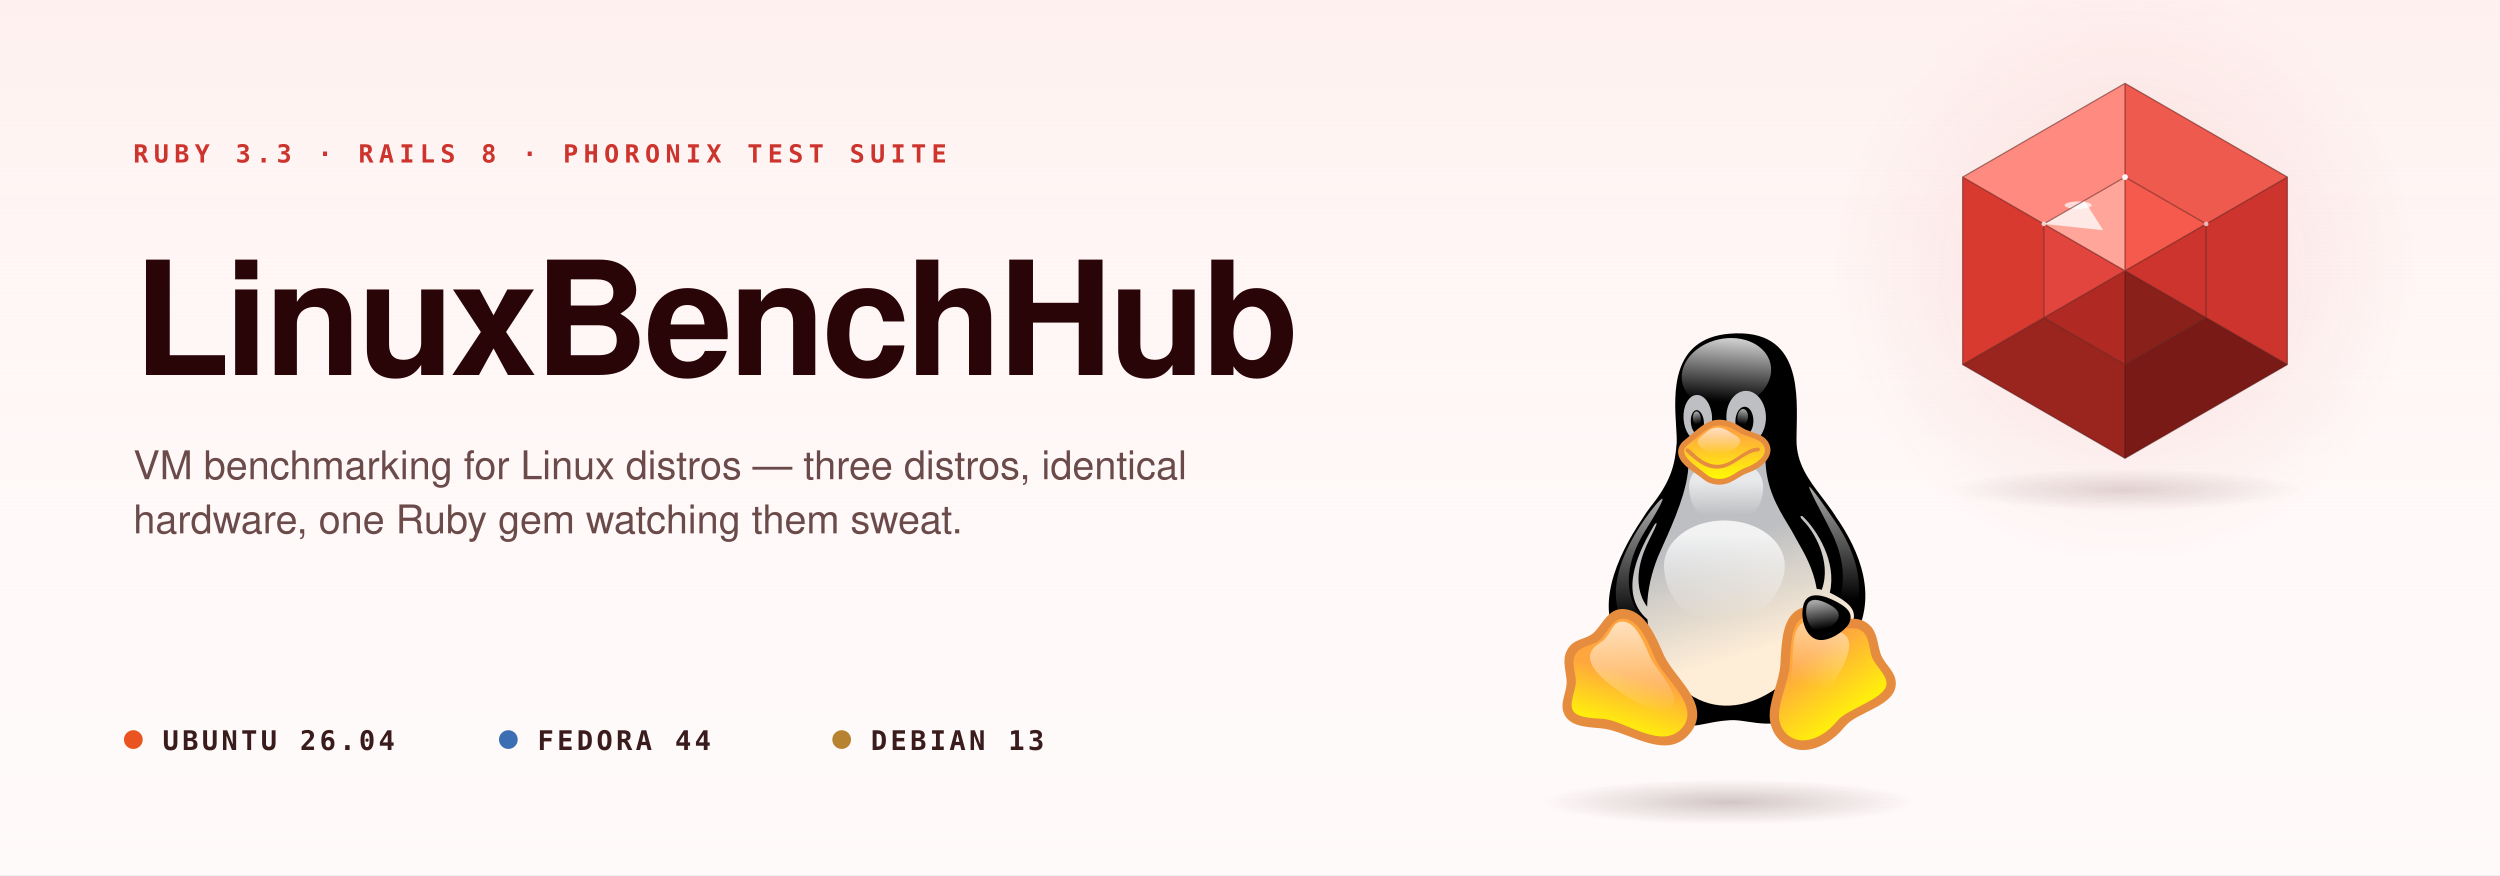
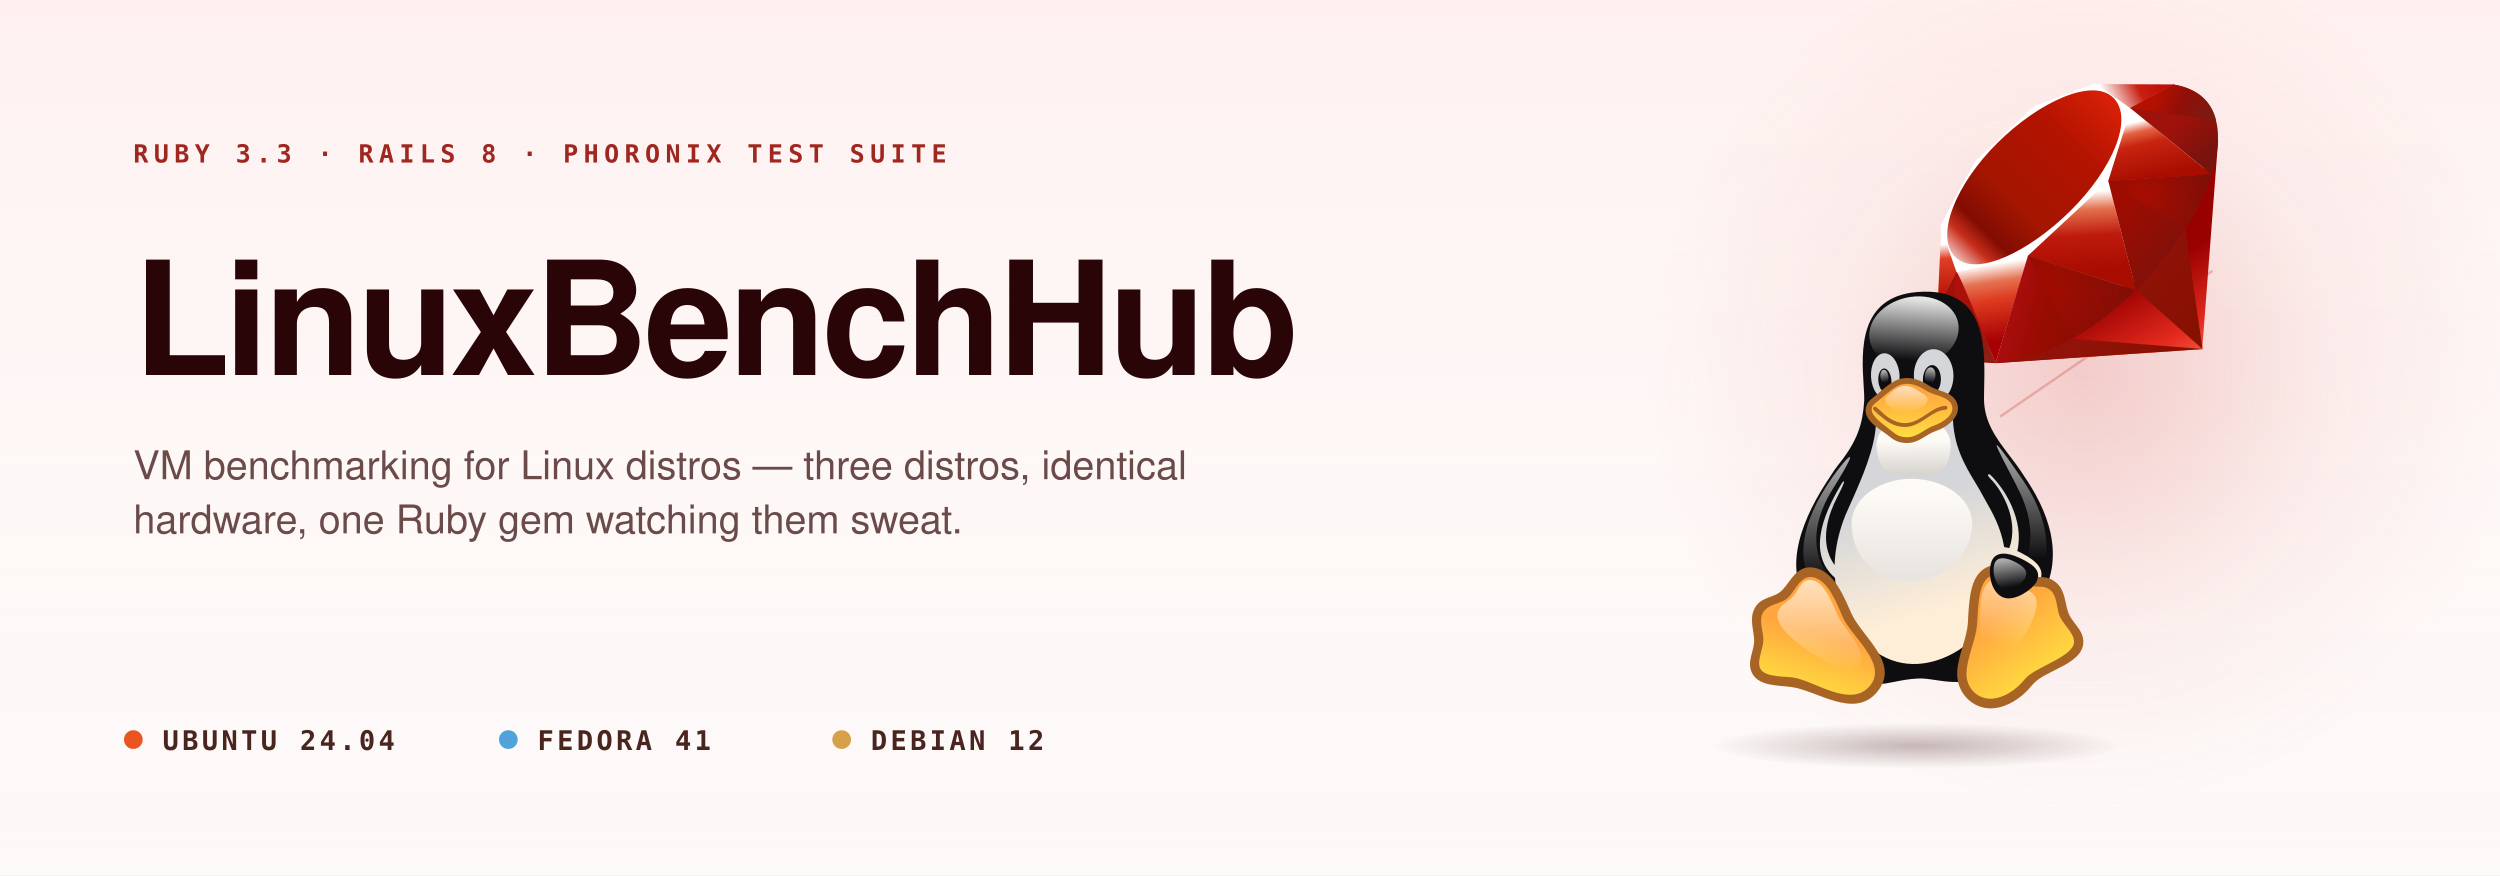
<svg xmlns="http://www.w3.org/2000/svg" width="1200" height="420" viewBox="0 0 1200 420">
  <defs>
    <radialGradient id="gem-glow-light" cx="50%" cy="50%" r="50%">
-       <stop offset="0%" stop-color="#cc342d" stop-opacity="0.2" />
+       <stop offset="0%" stop-color="#cc342d" stop-opacity="0.22" />
      <stop offset="60%" stop-color="#cc342d" stop-opacity="0.05" />
      <stop offset="100%" stop-color="#cc342d" stop-opacity="0" />
    </radialGradient>
    <linearGradient id="bg-warm-light" x1="50%" y1="0%" x2="50%" y2="100%">
      <stop offset="0%" stop-color="#fef0ee" stop-opacity="0.9" />
      <stop offset="100%" stop-color="#fffafa" stop-opacity="0" />
    </linearGradient>
    <radialGradient id="tux-ground-light" cx="50%" cy="50%" r="50%">
-       <stop offset="0%" stop-color="#3a1010" stop-opacity="0.22" />
+       <stop offset="0%" stop-color="#3a1010" stop-opacity="0.28" />
      <stop offset="100%" stop-color="#3a1010" stop-opacity="0" />
    </radialGradient>
-     <radialGradient id="gem-shadow-light" cx="50%" cy="50%" r="50%">
-       <stop offset="0%" stop-color="#3a1010" stop-opacity="0.15" />
-       <stop offset="100%" stop-color="#3a1010" stop-opacity="0" />
-     </radialGradient>
+     <linearGradient id="scan-line-light" x1="0%" y1="0%" x2="100%" y2="100%">
+       <stop offset="0%" stop-color="#cc342d" stop-opacity="0" />
+       <stop offset="50%" stop-color="#cc342d" stop-opacity="0.4" />
+       <stop offset="100%" stop-color="#cc342d" stop-opacity="0" />
+     </linearGradient>
    <linearGradient id="paint0_linear_87_7435" x1="16.058" y1="6.306" x2="15.836" y2="9.306" gradientUnits="userSpaceOnUse">
-       <stop stop-color="white" stop-opacity="0.8" />
+       <stop stop-color="white" stop-opacity="0.9" />
      <stop offset="1" stop-color="white" stop-opacity="0" />
    </linearGradient>
    <linearGradient id="paint1_linear_87_7435" x1="12.897" y1="22.672" x2="11.251" y2="17.272" gradientUnits="userSpaceOnUse">
      <stop stop-color="#FFEED7" />
-       <stop offset="1" stop-color="#BDBFC2" />
+       <stop offset="1" stop-color="#D4D6D9" />
    </linearGradient>
    <linearGradient id="paint2_linear_87_7435" x1="12.897" y1="22.672" x2="11.251" y2="17.272" gradientUnits="userSpaceOnUse">
      <stop stop-color="#FFEED7" />
-       <stop offset="1" stop-color="#BDBFC2" />
+       <stop offset="1" stop-color="#D4D6D9" />
    </linearGradient>
    <linearGradient id="paint3_linear_87_7435" x1="16.668" y1="9.655" x2="16.575" y2="10.354" gradientUnits="userSpaceOnUse">
-       <stop stop-color="white" stop-opacity="0.65" />
+       <stop stop-color="white" stop-opacity="0.7" />
      <stop offset="1" stop-color="white" stop-opacity="0" />
    </linearGradient>
    <linearGradient id="paint4_linear_87_7435" x1="14.434" y1="9.783" x2="14.534" y2="10.348" gradientUnits="userSpaceOnUse">
-       <stop stop-color="white" stop-opacity="0.65" />
+       <stop stop-color="white" stop-opacity="0.7" />
      <stop offset="1" stop-color="white" stop-opacity="0" />
    </linearGradient>
    <linearGradient id="paint5_linear_87_7435" x1="15.761" y1="15.631" x2="15.778" y2="19.627" gradientUnits="userSpaceOnUse">
-       <stop stop-color="white" stop-opacity="0.8" />
-       <stop offset="1" stop-color="white" stop-opacity="0" />
+       <stop stop-color="#fefaf6" />
+       <stop offset="1" stop-color="#e8e4e0" />
    </linearGradient>
    <linearGradient id="paint6_linear_87_7435" x1="15.85" y1="13.125" x2="15.869" y2="14.714" gradientUnits="userSpaceOnUse">
-       <stop stop-color="white" stop-opacity="0.65" />
-       <stop offset="1" stop-color="white" stop-opacity="0" />
+       <stop stop-color="#fefaf6" />
+       <stop offset="1" stop-color="#d8d4d0" />
    </linearGradient>
    <linearGradient id="paint7_linear_87_7435" x1="11.72" y1="14.105" x2="11.72" y2="19.937" gradientUnits="userSpaceOnUse">
      <stop stop-color="white" stop-opacity="0.65" />
      <stop offset="1" stop-color="white" stop-opacity="0" />
    </linearGradient>
    <linearGradient id="paint8_linear_87_7435" x1="21.033" y1="13.536" x2="21.031" y2="18.805" gradientUnits="userSpaceOnUse">
      <stop stop-color="white" stop-opacity="0.65" />
      <stop offset="1" stop-color="white" stop-opacity="0" />
    </linearGradient>
    <linearGradient id="paint9_linear_87_7435" x1="11.429" y1="22.437" x2="10.535" y2="25.421" gradientUnits="userSpaceOnUse">
      <stop stop-color="#FFA63F" />
-       <stop offset="1" stop-color="#FFFF00" />
+       <stop offset="1" stop-color="#FFE040" />
    </linearGradient>
    <linearGradient id="paint10_linear_87_7435" x1="19.882" y1="21.53" x2="22.266" y2="24.78" gradientUnits="userSpaceOnUse">
      <stop stop-color="#FFA63F" />
-       <stop offset="1" stop-color="#FFFF00" />
+       <stop offset="1" stop-color="#FFE040" />
    </linearGradient>
    <linearGradient id="paint11_linear_87_7435" x1="20.52" y1="18.933" x2="19.686" y2="22.86" gradientUnits="userSpaceOnUse">
      <stop stop-color="white" stop-opacity="0.65" />
      <stop offset="1" stop-color="white" stop-opacity="0" />
    </linearGradient>
    <linearGradient id="paint12_linear_87_7435" x1="11.246" y1="19.904" x2="11.412" y2="24.324" gradientUnits="userSpaceOnUse">
      <stop stop-color="white" stop-opacity="0.65" />
      <stop offset="1" stop-color="white" stop-opacity="0" />
    </linearGradient>
    <linearGradient id="paint13_linear_87_7435" x1="20.375" y1="18.862" x2="20.569" y2="20.182" gradientUnits="userSpaceOnUse">
      <stop stop-color="white" stop-opacity="0.65" />
      <stop offset="1" stop-color="white" stop-opacity="0" />
    </linearGradient>
    <linearGradient id="paint14_linear_87_7435" x1="15.764" y1="10.784" x2="15.78" y2="13.11" gradientUnits="userSpaceOnUse">
      <stop stop-color="#FFA63F" />
-       <stop offset="1" stop-color="#FFFF00" />
+       <stop offset="1" stop-color="#FFE040" />
    </linearGradient>
    <linearGradient id="paint15_linear_87_7435" x1="15.511" y1="10.564" x2="15.506" y2="11.794" gradientUnits="userSpaceOnUse">
      <stop stop-color="white" stop-opacity="0.65" />
      <stop offset="1" stop-color="white" stop-opacity="0" />
    </linearGradient>
+     <linearGradient id="ruby_lg1" gradientUnits="userSpaceOnUse" x1="174.074" y1="215.549" x2="132.276" y2="141.753">
+       <stop offset="0" stop-color="#FB7655" />
+       <stop offset="0.41" stop-color="#E42B1E" />
+       <stop offset="0.99" stop-color="#990000" />
+     </linearGradient>
+     <linearGradient id="ruby_lg2" gradientUnits="userSpaceOnUse" x1="194.895" y1="153.558" x2="141.028" y2="117.409">
+       <stop offset="0" stop-color="#871101" />
+       <stop offset="1" stop-color="#911209" />
+     </linearGradient>
+     <linearGradient id="ruby_lg3" gradientUnits="userSpaceOnUse" x1="151.795" y1="217.785" x2="97.93" y2="181.638">
+       <stop offset="0" stop-color="#871101" />
+       <stop offset="1" stop-color="#911209" />
+     </linearGradient>
+     <linearGradient id="ruby_lg4" gradientUnits="userSpaceOnUse" x1="38.696" y1="127.391" x2="47.047" y2="181.661">
+       <stop offset="0" stop-color="#FFFFFF" />
+       <stop offset="0.23" stop-color="#E57252" />
+       <stop offset="0.46" stop-color="#DE3B20" />
+       <stop offset="1" stop-color="#A60003" />
+     </linearGradient>
+     <linearGradient id="ruby_lg5" gradientUnits="userSpaceOnUse" x1="96.133" y1="76.715" x2="99.21" y2="132.102">
+       <stop offset="0" stop-color="#FFFFFF" />
+       <stop offset="0.23" stop-color="#E4714E" />
+       <stop offset="0.56" stop-color="#BE1A0D" />
+       <stop offset="1" stop-color="#A80D00" />
+     </linearGradient>
+     <linearGradient id="ruby_lg6" gradientUnits="userSpaceOnUse" x1="147.103" y1="25.521" x2="156.314" y2="65.216">
+       <stop offset="0" stop-color="#FFFFFF" />
+       <stop offset="0.18" stop-color="#E46342" />
+       <stop offset="0.4" stop-color="#C82410" />
+       <stop offset="1" stop-color="#A80D00" />
+     </linearGradient>
+     <linearGradient id="ruby_lg7" gradientUnits="userSpaceOnUse" x1="118.976" y1="11.541" x2="158.669" y2="-8.305">
+       <stop offset="0" stop-color="#FFFFFF" />
+       <stop offset="0.54" stop-color="#C81F11" />
+       <stop offset="1" stop-color="#BF0905" />
+     </linearGradient>
+     <linearGradient id="ruby_lg8" gradientUnits="userSpaceOnUse" x1="3.903" y1="113.555" x2="7.17" y2="146.263">
+       <stop offset="0" stop-color="#FFFFFF" />
+       <stop offset="0.31" stop-color="#DE4024" />
+       <stop offset="1" stop-color="#BF190B" />
+     </linearGradient>
+     <linearGradient id="ruby_lg9" gradientUnits="userSpaceOnUse" x1="-18.556" y1="155.105" x2="135.015" y2="-2.809">
+       <stop offset="0" stop-color="#BD0012" />
+       <stop offset="0.07" stop-color="#FFFFFF" />
+       <stop offset="0.17" stop-color="#FFFFFF" />
+       <stop offset="0.27" stop-color="#C82F1C" />
+       <stop offset="0.33" stop-color="#820C01" />
+       <stop offset="0.46" stop-color="#A31601" />
+       <stop offset="0.72" stop-color="#B31301" />
+       <stop offset="1" stop-color="#E82609" />
+     </linearGradient>
+     <linearGradient id="ruby_lg10" gradientUnits="userSpaceOnUse" x1="99.075" y1="171.033" x2="52.818" y2="159.617">
+       <stop offset="0" stop-color="#8C0C01" />
+       <stop offset="0.54" stop-color="#990C00" />
+       <stop offset="1" stop-color="#A80D0E" />
+     </linearGradient>
+     <linearGradient id="ruby_lg11" gradientUnits="userSpaceOnUse" x1="178.526" y1="115.515" x2="137.433" y2="78.684">
+       <stop offset="0" stop-color="#7E110B" />
+       <stop offset="1" stop-color="#9E0C00" />
+     </linearGradient>
+     <linearGradient id="ruby_lg12" gradientUnits="userSpaceOnUse" x1="193.624" y1="47.937" x2="173.154" y2="26.054">
+       <stop offset="0" stop-color="#79130D" />
+       <stop offset="1" stop-color="#9E120B" />
+     </linearGradient>
+     <radialGradient id="ruby_rg1" cx="143.832" cy="79.388" r="50.358" gradientUnits="userSpaceOnUse">
+       <stop offset="0" stop-color="#A80D00" />
+       <stop offset="1" stop-color="#7E0E08" />
+     </radialGradient>
+     <radialGradient id="ruby_rg2" cx="74.092" cy="145.751" r="66.944" gradientUnits="userSpaceOnUse">
+       <stop offset="0" stop-color="#A30C00" />
+       <stop offset="1" stop-color="#800E08" />
+     </radialGradient>
+     <linearGradient id="ruby_lg13" gradientUnits="userSpaceOnUse" x1="26.67" y1="197.336" x2="9.989" y2="140.742">
+       <stop offset="0" stop-color="#8B2114" />
+       <stop offset="0.43" stop-color="#9E100A" />
+       <stop offset="1" stop-color="#B3100C" />
+     </linearGradient>
+     <linearGradient id="ruby_lg14" gradientUnits="userSpaceOnUse" x1="154.641" y1="9.798" x2="192.039" y2="26.306">
+       <stop offset="0" stop-color="#B31000" />
+       <stop offset="0.44" stop-color="#910F08" />
+       <stop offset="1" stop-color="#791C12" />
+     </linearGradient>
  </defs>
-   <rect width="1200" height="420" fill="#fffafa" />
+   <rect width="1200" height="420" fill="#fdf9f8" />
  <rect width="1200" height="420" fill="url(#bg-warm-light)" />
  <g font-family="Helvetica Neue, Helvetica, Arial, sans-serif">
-     <text x="64" y="78" font-family="ui-monospace, SF Mono, Menlo, Consolas, monospace" font-size="12" letter-spacing="2.6" fill="#cc342d" font-weight="700">RUBY 3.3 · RAILS 8 · PHORONIX TEST SUITE</text>
+     <text x="64" y="78" font-family="ui-monospace, SF Mono, Menlo, Consolas, monospace" font-size="12" letter-spacing="2.6" fill="#a02620" font-weight="700">RUBY 3.3 · RAILS 8 · PHORONIX TEST SUITE</text>
    <text x="64" y="180" font-size="76" font-weight="800" fill="#2a0508" letter-spacing="-0.024em">LinuxBenchHub</text>
    <text x="64" y="230" font-size="19" fill="#6b4a4a">VM benchmarking for Linux distros — three distros, identical</text>
    <text x="64" y="256" font-size="19" fill="#6b4a4a">hardware, one Ruby gem watching them sweat.</text>
    <g transform="translate(64, 360)" font-family="ui-monospace, SF Mono, Menlo, Consolas, monospace">
      <g>
        <circle cx="0" cy="-5" r="4.5" fill="#e95420" />
-         <text x="14" y="0" font-size="13" letter-spacing="1.6" fill="#3a1c1c" font-weight="600">UBUNTU 26.04</text>
+         <text x="14" y="0" font-size="13" letter-spacing="1.6" fill="#4a2520" font-weight="600">UBUNTU 24.04</text>
      </g>
      <g transform="translate(180, 0)">
-         <circle cx="0" cy="-5" r="4.5" fill="#3c6eb4" />
-         <text x="14" y="0" font-size="13" letter-spacing="1.6" fill="#3a1c1c" font-weight="600">FEDORA 44</text>
+         <circle cx="0" cy="-5" r="4.5" fill="#51a2da" />
+         <text x="14" y="0" font-size="13" letter-spacing="1.6" fill="#4a2520" font-weight="600">FEDORA 41</text>
      </g>
      <g transform="translate(340, 0)">
-         <circle cx="0" cy="-5" r="4.5" fill="#b88330" />
-         <text x="14" y="0" font-size="13" letter-spacing="1.6" fill="#3a1c1c" font-weight="600">DEBIAN 13</text>
+         <circle cx="0" cy="-5" r="4.5" fill="#d8a04a" />
+         <text x="14" y="0" font-size="13" letter-spacing="1.6" fill="#4a2520" font-weight="600">DEBIAN 12</text>
      </g>
    </g>
  </g>
-   <g transform="translate(1020, 130)">
-     <ellipse cx="0" cy="105" rx="85" ry="10" fill="url(#gem-shadow-light)" />
-     <circle cx="0" cy="0" r="140" fill="url(#gem-glow-light)" />
-     <polygon points="-77.94,-45 0,-90 0,-45 -38.97,-22.5" fill="#ff8a80" />
-     <polygon points="0,-90 77.94,-45 38.97,-22.5 0,-45" fill="#ee5a4d" />
-     <polygon points="77.94,-45 77.94,45 38.97,22.5 38.97,-22.5" fill="#cc342d" />
-     <polygon points="77.94,45 0,90 0,45 38.97,22.5" fill="#7a1a16" />
-     <polygon points="0,90 -77.94,45 -38.97,22.5 0,45" fill="#9a241e" />
-     <polygon points="-77.94,45 -77.94,-45 -38.97,-22.5 -38.97,22.5" fill="#d83a30" />
-     <polygon points="-38.97,-22.5 0,-45 0,0" fill="#ffa599" />
-     <polygon points="0,-45 38.97,-22.5 0,0" fill="#f55a4d" />
-     <polygon points="38.97,-22.5 38.97,22.5 0,0" fill="#cc342d" />
-     <polygon points="38.97,22.5 0,45 0,0" fill="#8a201a" />
-     <polygon points="0,45 -38.97,22.5 0,0" fill="#b02a23" />
-     <polygon points="-38.97,22.5 -38.97,-22.5 0,0" fill="#e2453d" />
-     <polygon points="-38.97,-22.5 -19.5,-33.75 -10.5,-19.5" fill="#fff5f3" opacity="0.85" />
-     <ellipse cx="-22.5" cy="-31.5" rx="6.5" ry="1.8" fill="#ffffff" opacity="0.7" />
-     <g fill="none" stroke="#4a0d0a" stroke-width="0.6" opacity="0.5">
-       <polygon points="0,-45 38.97,-22.5 38.97,22.5 0,45 -38.97,22.5 -38.97,-22.5" />
-       <polygon points="0,-90 77.94,-45 77.94,45 0,90 -77.94,45 -77.94,-45" />
-       <line x1="0" y1="-45" x2="0" y2="-90" />
-       <line x1="38.97" y1="-22.5" x2="77.94" y2="-45" />
-       <line x1="38.97" y1="22.5" x2="77.94" y2="45" />
-       <line x1="0" y1="45" x2="0" y2="90" />
-       <line x1="-38.97" y1="22.5" x2="-77.94" y2="45" />
-       <line x1="-38.97" y1="-22.5" x2="-77.94" y2="-45" />
-       <line x1="0" y1="0" x2="0" y2="-45" />
-       <line x1="0" y1="0" x2="38.97" y2="-22.5" />
-       <line x1="0" y1="0" x2="38.97" y2="22.5" />
-       <line x1="0" y1="0" x2="0" y2="45" />
-       <line x1="0" y1="0" x2="-38.97" y2="22.5" />
-       <line x1="0" y1="0" x2="-38.97" y2="-22.5" />
-     </g>
-     <circle cx="0" cy="-45" r="1.4" fill="#ffffff" opacity="0.95" />
-     <circle cx="38.97" cy="-22.5" r="1.1" fill="#ffffff" opacity="0.65" />
-     <circle cx="-38.97" cy="-22.5" r="1.1" fill="#ffffff" opacity="0.75" />
+   <circle cx="1000" cy="180" r="210" fill="url(#gem-glow-light)" />
+   <line x1="1062" y1="130" x2="960" y2="200" stroke="url(#scan-line-light)" stroke-width="1.2" opacity="0.7" />
+   <g transform="translate(930, 40) scale(0.68)">
+     <polygon style="fill:url(#ruby_lg1);fill-rule:evenodd" clip-rule="evenodd" points="153.5,130.41 40.38,197.58 186.849,187.641 198.13,39.95" />
+     <polygon style="fill:url(#ruby_lg2);fill-rule:evenodd" clip-rule="evenodd" points="187.089,187.54 174.5,100.65 140.209,145.93" />
+     <polygon style="fill:url(#ruby_lg3);fill-rule:evenodd" clip-rule="evenodd" points="187.259,187.54 95.03,180.3 40.87,197.391" />
+     <polygon style="fill:url(#ruby_lg4);fill-rule:evenodd" clip-rule="evenodd" points="41,197.41 64.04,121.93 13.34,132.771" />
+     <polygon style="fill:url(#ruby_lg5);fill-rule:evenodd" clip-rule="evenodd" points="140.2,146.18 119,63.14 58.33,120.01" />
+     <polygon style="fill:url(#ruby_lg6);fill-rule:evenodd" clip-rule="evenodd" points="193.32,64.31 135.97,17.47 120,69.1" />
+     <polygon style="fill:url(#ruby_lg7);fill-rule:evenodd" clip-rule="evenodd" points="166.5,0.77 132.77,19.41 111.49,0.52" />
+     <polygon style="fill:url(#ruby_lg8);fill-rule:evenodd" clip-rule="evenodd" points="0,158.09 14.13,132.32 2.7,101.62" />
+     <path style="fill:#ffffff;fill-rule:evenodd" clip-rule="evenodd" d="m 1.94,100.65 11.5,32.62 49.97,-11.211 57.05,-53.02 L 136.56,17.9 111.209,0 68.109,16.13 C 54.53,28.76 28.18,53.75 27.23,54.22 26.29,54.7 9.83,85.81 1.94,100.65 z" />
+     <path style="fill:url(#ruby_lg9);fill-rule:evenodd" clip-rule="evenodd" d="m 42.32,42.05 c 29.43,-29.18 67.37,-46.42 81.93,-31.73 14.551,14.69 -0.88,50.39 -30.31,79.56 -29.43,29.17 -66.9,47.36 -81.45,32.67 -14.56,-14.68 0.4,-51.33 29.83,-80.5 z" />
+     <path style="fill:url(#ruby_lg10);fill-rule:evenodd" clip-rule="evenodd" d="m 41,197.38 22.86,-75.72 75.92,24.39 C 112.33,171.79 81.8,193.55 41,197.38 z" />
+     <path style="fill:url(#ruby_lg11);fill-rule:evenodd" clip-rule="evenodd" d="m 120.56,68.89 19.49,77.2 C 162.98,121.98 183.56,96.06 193.639,64 l -73.079,4.89 z" />
+     <path style="fill:url(#ruby_lg12);fill-rule:evenodd" clip-rule="evenodd" d="m 193.44,64.39 c 7.8,-23.54 9.6,-57.31 -27.181,-63.58 l -30.18,16.67 57.361,46.91 z" />
+     <path style="fill:#9e1209;fill-rule:evenodd" clip-rule="evenodd" d="m 0,157.75 c 1.08,38.851 29.11,39.43 41.05,39.771 L 13.47,133.11 0,157.75 z" />
+     <path style="fill:url(#ruby_rg1);fill-rule:evenodd" clip-rule="evenodd" d="m 120.669,69.01 c 17.62,10.83 53.131,32.58 53.851,32.98 1.119,0.63 15.31,-23.93 18.53,-37.81 l -72.381,4.83 z" />
+     <path style="fill:url(#ruby_rg2);fill-rule:evenodd" clip-rule="evenodd" d="m 63.83,121.66 30.56,58.96 c 18.07,-9.8 32.22,-21.74 45.18,-34.53 L 63.83,121.66 z" />
+     <path style="fill:url(#ruby_lg13);fill-rule:evenodd" clip-rule="evenodd" d="m 13.35,133.19 -4.33,51.56 c 8.17,11.16 19.41,12.13 31.2,11.26 -8.53,-21.23 -25.57,-63.68 -26.87,-62.82 z" />
+     <path style="fill:url(#ruby_lg14);fill-rule:evenodd" clip-rule="evenodd" d="m 135.9,17.61 60.71,8.52 C 193.37,12.4 183.42,3.54 166.46,0.77 L 135.9,17.61 z" />
  </g>
-   <ellipse cx="830" cy="385" rx="90" ry="11" fill="url(#tux-ground-light)" />
-   <g transform="translate(670, 100) scale(10)">
-     <path d="M11.306 21.91C11.181 21.723 11.071 21.471 10.982 21.17C9.376 19.358 10.617 16.692 11.845 14.881C11.962 14.687 12.091 14.5 12.23 14.322C13.167 13.158 13.409 12.348 13.481 11.252C13.49 11.048 13.473 10.778 13.453 10.468C13.354 8.884 13.19 6.252 16.016 6.018C19.549 5.727 19.261 8.971 19.235 10.873C19.234 10.952 19.233 11.028 19.232 11.102C19.223 12.249 19.821 13.034 20.445 13.854C20.674 14.153 20.905 14.457 21.112 14.784C21.118 14.794 21.124 14.804 21.13 14.813C22.222 16.388 23.299 18.737 21.799 20.965C21.589 21.726 21.27 22.424 20.843 22.992C19.314 25.005 17.954 24.801 16.892 24.641C16.572 24.593 16.279 24.549 16.016 24.571C15.58 24.598 15.23 24.668 14.928 24.729C13.761 24.965 13.305 25.057 11.306 21.91Z" fill="#000000" />
+   <ellipse cx="920" cy="358" rx="98" ry="11" fill="url(#tux-ground-light)" />
+   <g transform="translate(760, 80) scale(10)">
+     <path d="M11.306 21.91C11.181 21.723 11.071 21.471 10.982 21.17C9.376 19.358 10.617 16.692 11.845 14.881C11.962 14.687 12.091 14.5 12.23 14.322C13.167 13.158 13.409 12.348 13.481 11.252C13.49 11.048 13.473 10.778 13.453 10.468C13.354 8.884 13.19 6.252 16.016 6.018C19.549 5.727 19.261 8.971 19.235 10.873C19.234 10.952 19.233 11.028 19.232 11.102C19.223 12.249 19.821 13.034 20.445 13.854C20.674 14.153 20.905 14.457 21.112 14.784C21.118 14.794 21.124 14.804 21.13 14.813C22.222 16.388 23.299 18.737 21.799 20.965C21.589 21.726 21.27 22.424 20.843 22.992C19.314 25.005 17.954 24.801 16.892 24.641C16.572 24.593 16.279 24.549 16.016 24.571C15.58 24.598 15.23 24.668 14.928 24.729C13.761 24.965 13.305 25.057 11.306 21.91Z" fill="#0e0e10" />
    <path d="M18.014 7.795C17.981 8.727 16.992 9.537 15.806 9.612C14.621 9.687 13.691 8.979 13.723 8.046C13.756 7.114 14.745 6.304 15.931 6.229C17.116 6.161 18.047 6.862 18.014 7.795Z" fill="url(#paint0_linear_87_7435)" />
    <path fill-rule="evenodd" clip-rule="evenodd" d="M15.866 10.061C15.875 10.568 16.107 11 16.433 11.195C15.37 11.1 14.051 11.489 14.051 12.225C14.035 13.47 13.342 15.02 12.843 16.135C12.745 16.354 12.654 16.557 12.577 16.737C12.269 17.502 12.083 18.32 12.061 19.122C11.243 17.995 11.838 16.548 12.158 15.921C12.585 15.095 12.576 14.992 12.411 15.185C11.776 16.265 10.58 18.433 12.078 19.736C12.125 20.318 12.267 20.881 12.518 21.399C14.523 25.442 18.276 23.782 19.514 21.685C19.679 21.387 19.812 21.099 19.918 20.82C19.98 20.859 20.046 20.89 20.117 20.909C20.739 21.093 21.669 20.392 21.892 19.957C22.16 19.378 21.885 18.983 20.968 18.514C20.922 18.491 20.875 18.469 20.83 18.448C21.181 16.968 20.212 15.428 19.52 14.774C19.391 14.742 19.373 14.816 19.573 15.015C20.009 15.433 20.957 16.923 20.444 18.309C20.36 18.286 20.278 18.27 20.201 18.262C20.043 17.316 19.623 16.58 19.329 16.066C19.263 15.949 19.203 15.844 19.154 15.751C19.055 15.562 18.937 15.366 18.811 15.159C18.328 14.359 17.739 13.384 17.739 11.939C17.665 11.621 17.365 11.409 16.966 11.292C17.429 11.199 17.777 10.657 17.765 10.007C17.752 9.305 17.313 8.747 16.789 8.761C16.265 8.775 15.846 9.36 15.866 10.061ZM16.298 10.217C16.291 10.605 16.475 10.918 16.717 10.918C16.953 10.918 17.156 10.605 17.163 10.224C17.169 9.836 16.986 9.523 16.743 9.523C16.501 9.523 16.305 9.836 16.298 10.217Z" fill="url(#paint1_linear_87_7435)" />
    <path fill-rule="evenodd" clip-rule="evenodd" d="M14.556 11.15C14.935 11.129 15.211 10.619 15.178 10.013C15.145 9.408 14.811 8.938 14.431 8.958C14.051 8.979 13.776 9.489 13.809 10.095C13.842 10.701 14.176 11.17 14.556 11.15ZM14.785 10.224C14.818 10.544 14.7 10.816 14.529 10.844C14.359 10.864 14.195 10.626 14.163 10.306C14.13 9.986 14.248 9.714 14.418 9.687C14.588 9.666 14.752 9.904 14.785 10.224Z" fill="url(#paint2_linear_87_7435)" />
    <path d="M16.396 10C16.376 10.217 16.475 10.394 16.612 10.408C16.75 10.422 16.881 10.251 16.9 10.04C16.92 9.823 16.822 9.646 16.684 9.632C16.547 9.618 16.416 9.789 16.396 10Z" fill="url(#paint3_linear_87_7435)" />
    <path d="M14.641 10.054C14.661 10.231 14.589 10.388 14.484 10.401C14.379 10.415 14.281 10.279 14.261 10.095C14.241 9.918 14.313 9.762 14.418 9.748C14.523 9.734 14.621 9.877 14.641 10.054Z" fill="url(#paint4_linear_87_7435)" />
    <path d="M18.669 17.152C18.669 18.35 17.562 19.902 15.662 19.889C13.704 19.902 12.872 18.35 12.872 17.152C12.872 15.955 14.169 14.981 15.767 14.981C17.372 14.988 18.669 15.955 18.669 17.152Z" fill="url(#paint5_linear_87_7435)" />
    <path d="M17.635 13.389C17.615 14.628 16.835 14.921 15.853 14.921C14.87 14.921 14.156 14.737 14.071 13.389C14.071 12.545 14.87 12.055 15.853 12.055C16.835 12.048 17.635 12.539 17.635 13.389Z" fill="url(#paint6_linear_87_7435)" />
    <path d="M11.694 15.295C12.336 14.281 13.691 12.722 11.949 15.512C10.534 17.813 11.425 19.29 11.884 19.698C13.207 20.923 13.154 21.747 12.113 21.1C9.879 19.718 10.344 17.391 11.694 15.295Z" fill="url(#paint7_linear_87_7435)" />
    <path d="M20.988 15.71C20.431 14.519 18.663 11.497 21.073 15.009C23.268 18.187 21.728 20.399 21.453 20.617C21.178 20.835 20.255 21.277 20.523 20.508C20.798 19.739 22.161 18.283 20.988 15.71Z" fill="url(#paint8_linear_87_7435)" />
    <path d="M11.209 25.102C9.742 24.292 7.613 25.259 8.386 23.067C8.543 22.57 8.156 21.822 8.405 21.338C8.7 20.746 9.336 20.876 9.715 20.481C10.089 20.073 10.325 19.365 11.025 19.474C11.72 19.582 12.185 20.467 12.67 21.556C13.03 22.332 14.301 23.428 14.215 24.299C14.111 25.633 12.65 25.885 11.209 25.102Z" fill="url(#paint9_linear_87_7435)" />
-     <path fill-rule="evenodd" clip-rule="evenodd" d="M9.877 20.64C9.52 21.031 8.865 20.937 8.602 21.448C8.433 21.776 8.617 22.28 8.642 22.639C8.673 23.082 8.305 23.711 8.492 24.09C8.703 24.515 9.653 24.46 10.071 24.521C11.102 24.672 12.806 26.006 13.739 24.941C14.65 23.9 12.898 22.582 12.468 21.657C12.189 21.029 11.771 19.825 10.992 19.703C10.443 19.617 10.193 20.294 9.877 20.64ZM11.058 19.245C12.028 19.397 12.513 20.654 12.871 21.457C13.414 22.623 15.275 23.875 14.069 25.253C12.973 26.504 11.244 25.16 10.009 24.98C9.392 24.89 8.419 24.955 8.096 24.302C7.818 23.74 8.236 23.232 8.197 22.672C8.164 22.195 7.976 21.683 8.208 21.231C8.525 20.595 9.139 20.748 9.555 20.319C9.998 19.833 10.263 19.121 11.058 19.245Z" fill="#E68C3F" />
+     <path fill-rule="evenodd" clip-rule="evenodd" d="M9.877 20.64C9.52 21.031 8.865 20.937 8.602 21.448C8.433 21.776 8.617 22.28 8.642 22.639C8.673 23.082 8.305 23.711 8.492 24.09C8.703 24.515 9.653 24.46 10.071 24.521C11.102 24.672 12.806 26.006 13.739 24.941C14.65 23.9 12.898 22.582 12.468 21.657C12.189 21.029 11.771 19.825 10.992 19.703C10.443 19.617 10.193 20.294 9.877 20.64ZM11.058 19.245C12.028 19.397 12.513 20.654 12.871 21.457C13.414 22.623 15.275 23.875 14.069 25.253C12.973 26.504 11.244 25.16 10.009 24.98C9.392 24.89 8.419 24.955 8.096 24.302C7.818 23.74 8.236 23.232 8.197 22.672C8.164 22.195 7.976 21.683 8.208 21.231C8.525 20.595 9.139 20.748 9.555 20.319C9.998 19.833 10.263 19.121 11.058 19.245Z" fill="#a86424" />
    <path d="M21.381 24.728C22.456 23.373 24.846 23.652 23.235 21.794C22.895 21.393 22.999 20.535 22.58 20.168C22.089 19.719 21.545 20.086 21.047 19.855C20.549 19.603 20.026 19.12 19.416 19.46C18.807 19.807 18.742 20.706 18.683 21.89C18.63 22.741 17.884 24.163 18.283 24.946C18.86 26.157 20.36 25.994 21.381 24.728Z" fill="url(#paint10_linear_87_7435)" />
-     <path fill-rule="evenodd" clip-rule="evenodd" d="M21.81 19.698C22.085 19.691 22.415 19.71 22.725 19.992C23.11 20.332 23.114 20.887 23.259 21.351C23.431 21.901 24.034 22.215 23.998 22.86C23.939 23.914 22.114 24.168 21.552 24.876C21.012 25.545 20.33 25.943 19.682 25.997C18.7 26.078 17.889 25.252 17.946 24.244C17.993 23.428 18.409 22.686 18.459 21.876C18.488 21.29 18.52 20.746 18.626 20.305C18.733 19.859 18.926 19.475 19.308 19.257C20.145 18.789 20.954 19.721 21.81 19.698ZM19.522 19.664C19.295 19.793 19.151 20.032 19.059 20.417C18.965 20.807 18.934 21.307 18.904 21.905C18.854 22.716 18.438 23.457 18.391 24.271C18.35 24.997 18.907 25.596 19.647 25.535C20.148 25.493 20.727 25.176 21.209 24.58C21.64 24.037 23.514 23.534 23.553 22.833C23.578 22.375 22.977 21.946 22.835 21.494C22.724 21.141 22.719 20.593 22.436 20.345C22.255 20.18 22.064 20.155 21.821 20.161C21.116 20.18 20.176 19.299 19.522 19.664Z" fill="#E68C3F" />
+     <path fill-rule="evenodd" clip-rule="evenodd" d="M21.81 19.698C22.085 19.691 22.415 19.71 22.725 19.992C23.11 20.332 23.114 20.887 23.259 21.351C23.431 21.901 24.034 22.215 23.998 22.86C23.939 23.914 22.114 24.168 21.552 24.876C21.012 25.545 20.33 25.943 19.682 25.997C18.7 26.078 17.889 25.252 17.946 24.244C17.993 23.428 18.409 22.686 18.459 21.876C18.488 21.29 18.52 20.746 18.626 20.305C18.733 19.859 18.926 19.475 19.308 19.257C20.145 18.789 20.954 19.721 21.81 19.698ZM19.522 19.664C19.295 19.793 19.151 20.032 19.059 20.417C18.965 20.807 18.934 21.307 18.904 21.905C18.854 22.716 18.438 23.457 18.391 24.271C18.35 24.997 18.907 25.596 19.647 25.535C20.148 25.493 20.727 25.176 21.209 24.58C21.64 24.037 23.514 23.534 23.553 22.833C23.578 22.375 22.977 21.946 22.835 21.494C22.724 21.141 22.719 20.593 22.436 20.345C22.255 20.18 22.064 20.155 21.821 20.161C21.116 20.18 20.176 19.299 19.522 19.664Z" fill="#a86424" />
    <path d="M20.916 22.917C22.579 20.365 21.341 20.386 20.922 20.188C20.503 19.984 20.064 19.582 19.573 19.862C19.081 20.147 19.055 20.882 19.042 21.849C19.023 22.543 18.466 23.707 18.8 24.353C19.206 25.109 20.189 24.013 20.916 22.917Z" fill="url(#paint11_linear_87_7435)" />
    <path d="M10.868 23.285C8.379 21.61 9.545 21.039 9.918 20.773C10.37 20.433 10.377 19.78 10.934 19.841C11.49 19.902 11.818 20.617 12.191 21.502C12.466 22.134 13.423 22.978 13.351 23.707C13.259 24.564 11.942 23.999 10.868 23.285Z" fill="url(#paint12_linear_87_7435)" />
-     <path d="M21.748 19.936C21.552 20.29 20.753 20.848 20.222 20.698C19.678 20.555 19.429 19.759 19.541 19.16C19.639 18.48 20.222 18.446 20.956 18.786C21.735 19.154 21.977 19.467 21.748 19.936Z" fill="#000000" />
+     <path d="M21.748 19.936C21.552 20.29 20.753 20.848 20.222 20.698C19.678 20.555 19.429 19.759 19.541 19.16C19.639 18.48 20.222 18.446 20.956 18.786C21.735 19.154 21.977 19.467 21.748 19.936Z" fill="#0e0e10" />
    <path d="M21.211 19.739C21.086 19.984 20.562 20.372 20.195 20.27C19.829 20.168 19.645 19.616 19.704 19.201C19.757 18.732 20.15 18.704 20.648 18.936C21.185 19.194 21.355 19.412 21.211 19.739Z" fill="url(#paint13_linear_87_7435)" />
    <path d="M14.437 10.858C14.699 10.606 15.335 9.837 16.54 10.64C16.763 10.79 16.946 10.803 17.372 10.994C18.23 11.361 17.824 12.246 16.907 12.545C16.514 12.675 16.16 13.171 15.453 13.124C14.844 13.09 14.686 12.675 14.313 12.45C13.651 12.062 13.553 11.538 13.913 11.259C14.274 10.98 14.411 10.878 14.437 10.858Z" fill="url(#paint14_linear_87_7435)" />
-     <path fill-rule="evenodd" clip-rule="evenodd" d="M13.993 11.37C13.856 11.476 13.813 11.617 13.858 11.773C13.951 12.094 14.622 12.534 14.878 12.75C15.024 12.873 15.191 12.97 15.461 12.985C16.039 13.024 16.36 12.579 16.867 12.413C17.2 12.304 17.904 11.888 17.671 11.412C17.472 11.005 16.801 10.98 16.468 10.756C15.894 10.374 15.476 10.377 15.179 10.484C14.853 10.602 14.289 11.142 13.993 11.37ZM15.091 10.222C15.478 10.082 15.981 10.102 16.613 10.523C17.028 10.802 17.659 10.775 17.909 11.286C18.228 11.937 17.456 12.512 16.947 12.678C16.402 12.857 16.098 13.306 15.445 13.262C15.106 13.243 14.888 13.116 14.71 12.966C14.341 12.656 13.716 12.361 13.574 11.869C13.495 11.597 13.61 11.32 13.833 11.147C14.194 10.868 14.682 10.369 15.091 10.222Z" fill="#E68C3F" />
-     <path fill-rule="evenodd" clip-rule="evenodd" d="M17.474 11.567C17.477 11.618 17.439 11.662 17.39 11.665C16.697 11.704 16.21 12.495 15.427 12.495C14.989 12.495 14.642 12.284 14.394 12.08C14.344 12.04 13.903 11.7 13.903 11.613C13.903 11.562 13.943 11.52 13.992 11.52C14.085 11.52 14.363 11.822 14.466 11.907C14.7 12.098 15.046 12.31 15.427 12.31C16.202 12.31 16.678 11.52 17.381 11.48C17.43 11.477 17.472 11.516 17.474 11.567Z" fill="#E68C3F" />
+     <path fill-rule="evenodd" clip-rule="evenodd" d="M13.993 11.37C13.856 11.476 13.813 11.617 13.858 11.773C13.951 12.094 14.622 12.534 14.878 12.75C15.024 12.873 15.191 12.97 15.461 12.985C16.039 13.024 16.36 12.579 16.867 12.413C17.2 12.304 17.904 11.888 17.671 11.412C17.472 11.005 16.801 10.98 16.468 10.756C15.894 10.374 15.476 10.377 15.179 10.484C14.853 10.602 14.289 11.142 13.993 11.37ZM15.091 10.222C15.478 10.082 15.981 10.102 16.613 10.523C17.028 10.802 17.659 10.775 17.909 11.286C18.228 11.937 17.456 12.512 16.947 12.678C16.402 12.857 16.098 13.306 15.445 13.262C15.106 13.243 14.888 13.116 14.71 12.966C14.341 12.656 13.716 12.361 13.574 11.869C13.495 11.597 13.61 11.32 13.833 11.147C14.194 10.868 14.682 10.369 15.091 10.222Z" fill="#a86424" />
+     <path fill-rule="evenodd" clip-rule="evenodd" d="M17.474 11.567C17.477 11.618 17.439 11.662 17.39 11.665C16.697 11.704 16.21 12.495 15.427 12.495C14.989 12.495 14.642 12.284 14.394 12.08C14.344 12.04 13.903 11.7 13.903 11.613C13.903 11.562 13.943 11.52 13.992 11.52C14.085 11.52 14.363 11.822 14.466 11.907C14.7 12.098 15.046 12.31 15.427 12.31C16.202 12.31 16.678 11.52 17.381 11.48C17.43 11.477 17.472 11.516 17.474 11.567Z" fill="#a86424" />
    <path d="M14.844 10.789C14.975 10.667 15.388 10.333 15.931 10.674C16.049 10.742 16.167 10.816 16.338 10.919C16.685 11.13 16.515 11.436 16.095 11.626C15.905 11.708 15.591 11.885 15.355 11.871C15.093 11.844 14.916 11.667 14.746 11.552C14.425 11.334 14.445 11.15 14.595 11.007C14.707 10.898 14.831 10.796 14.844 10.789Z" fill="url(#paint15_linear_87_7435)" />
  </g>
</svg>
